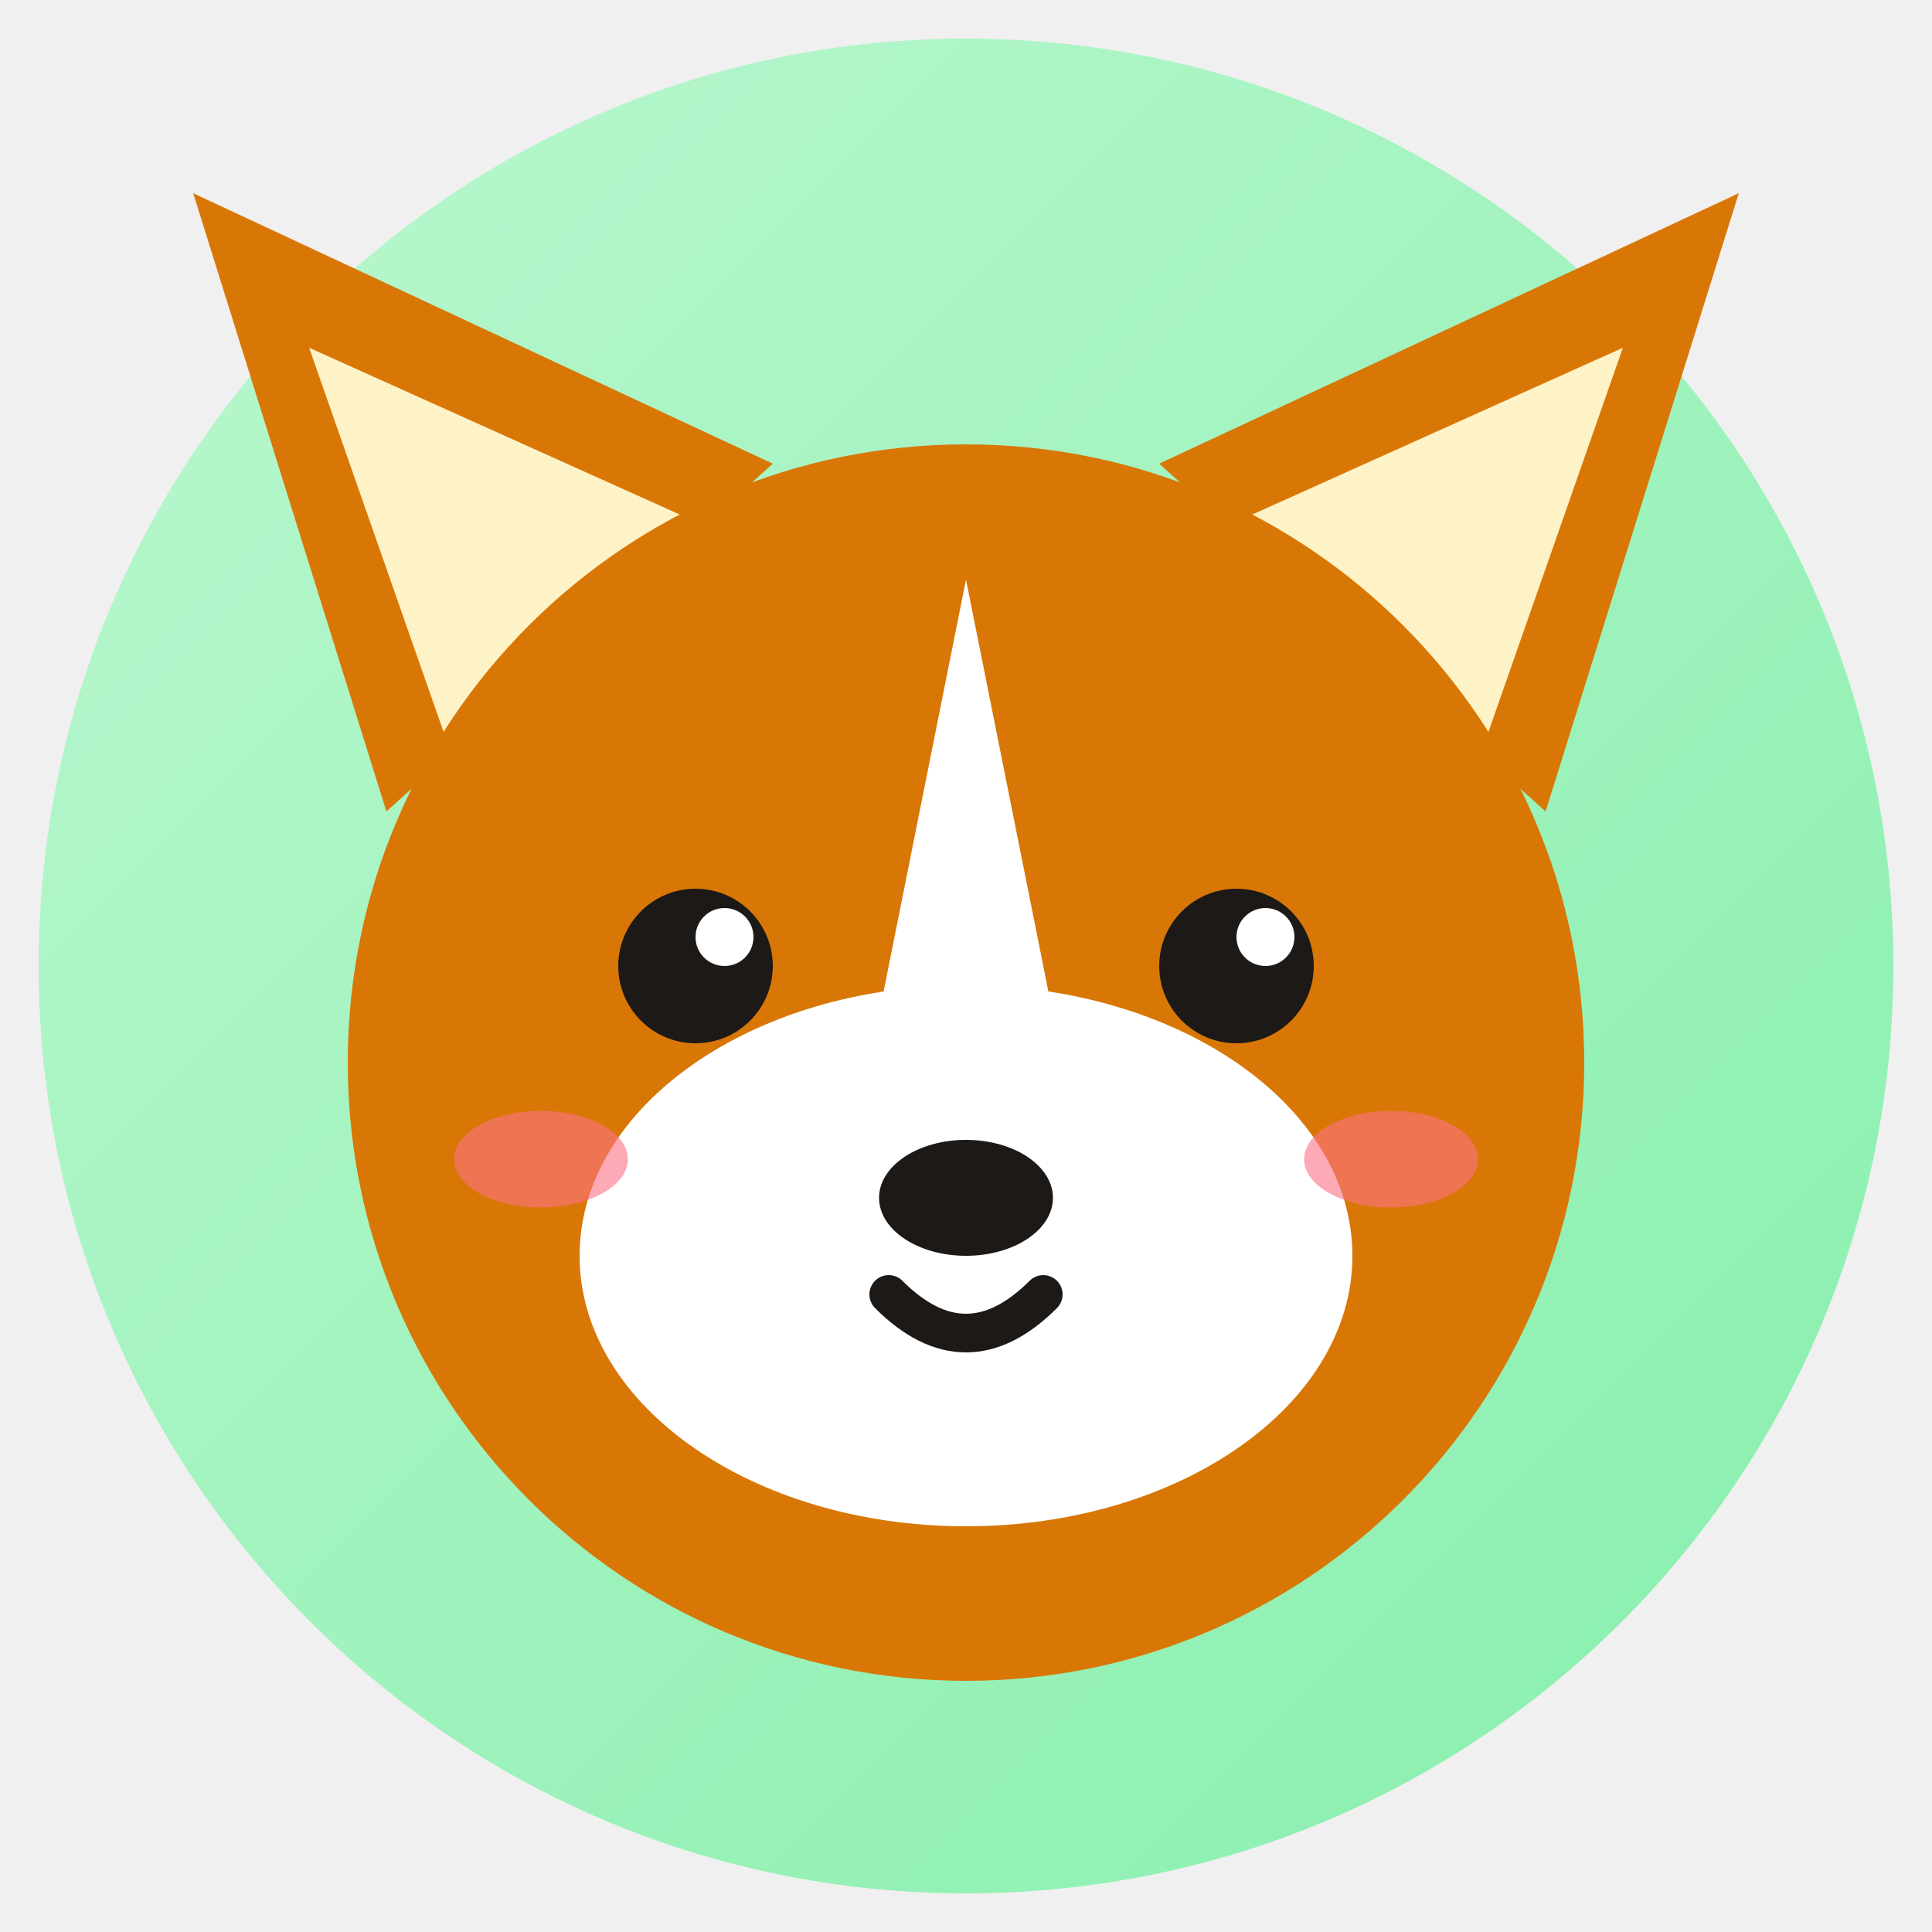
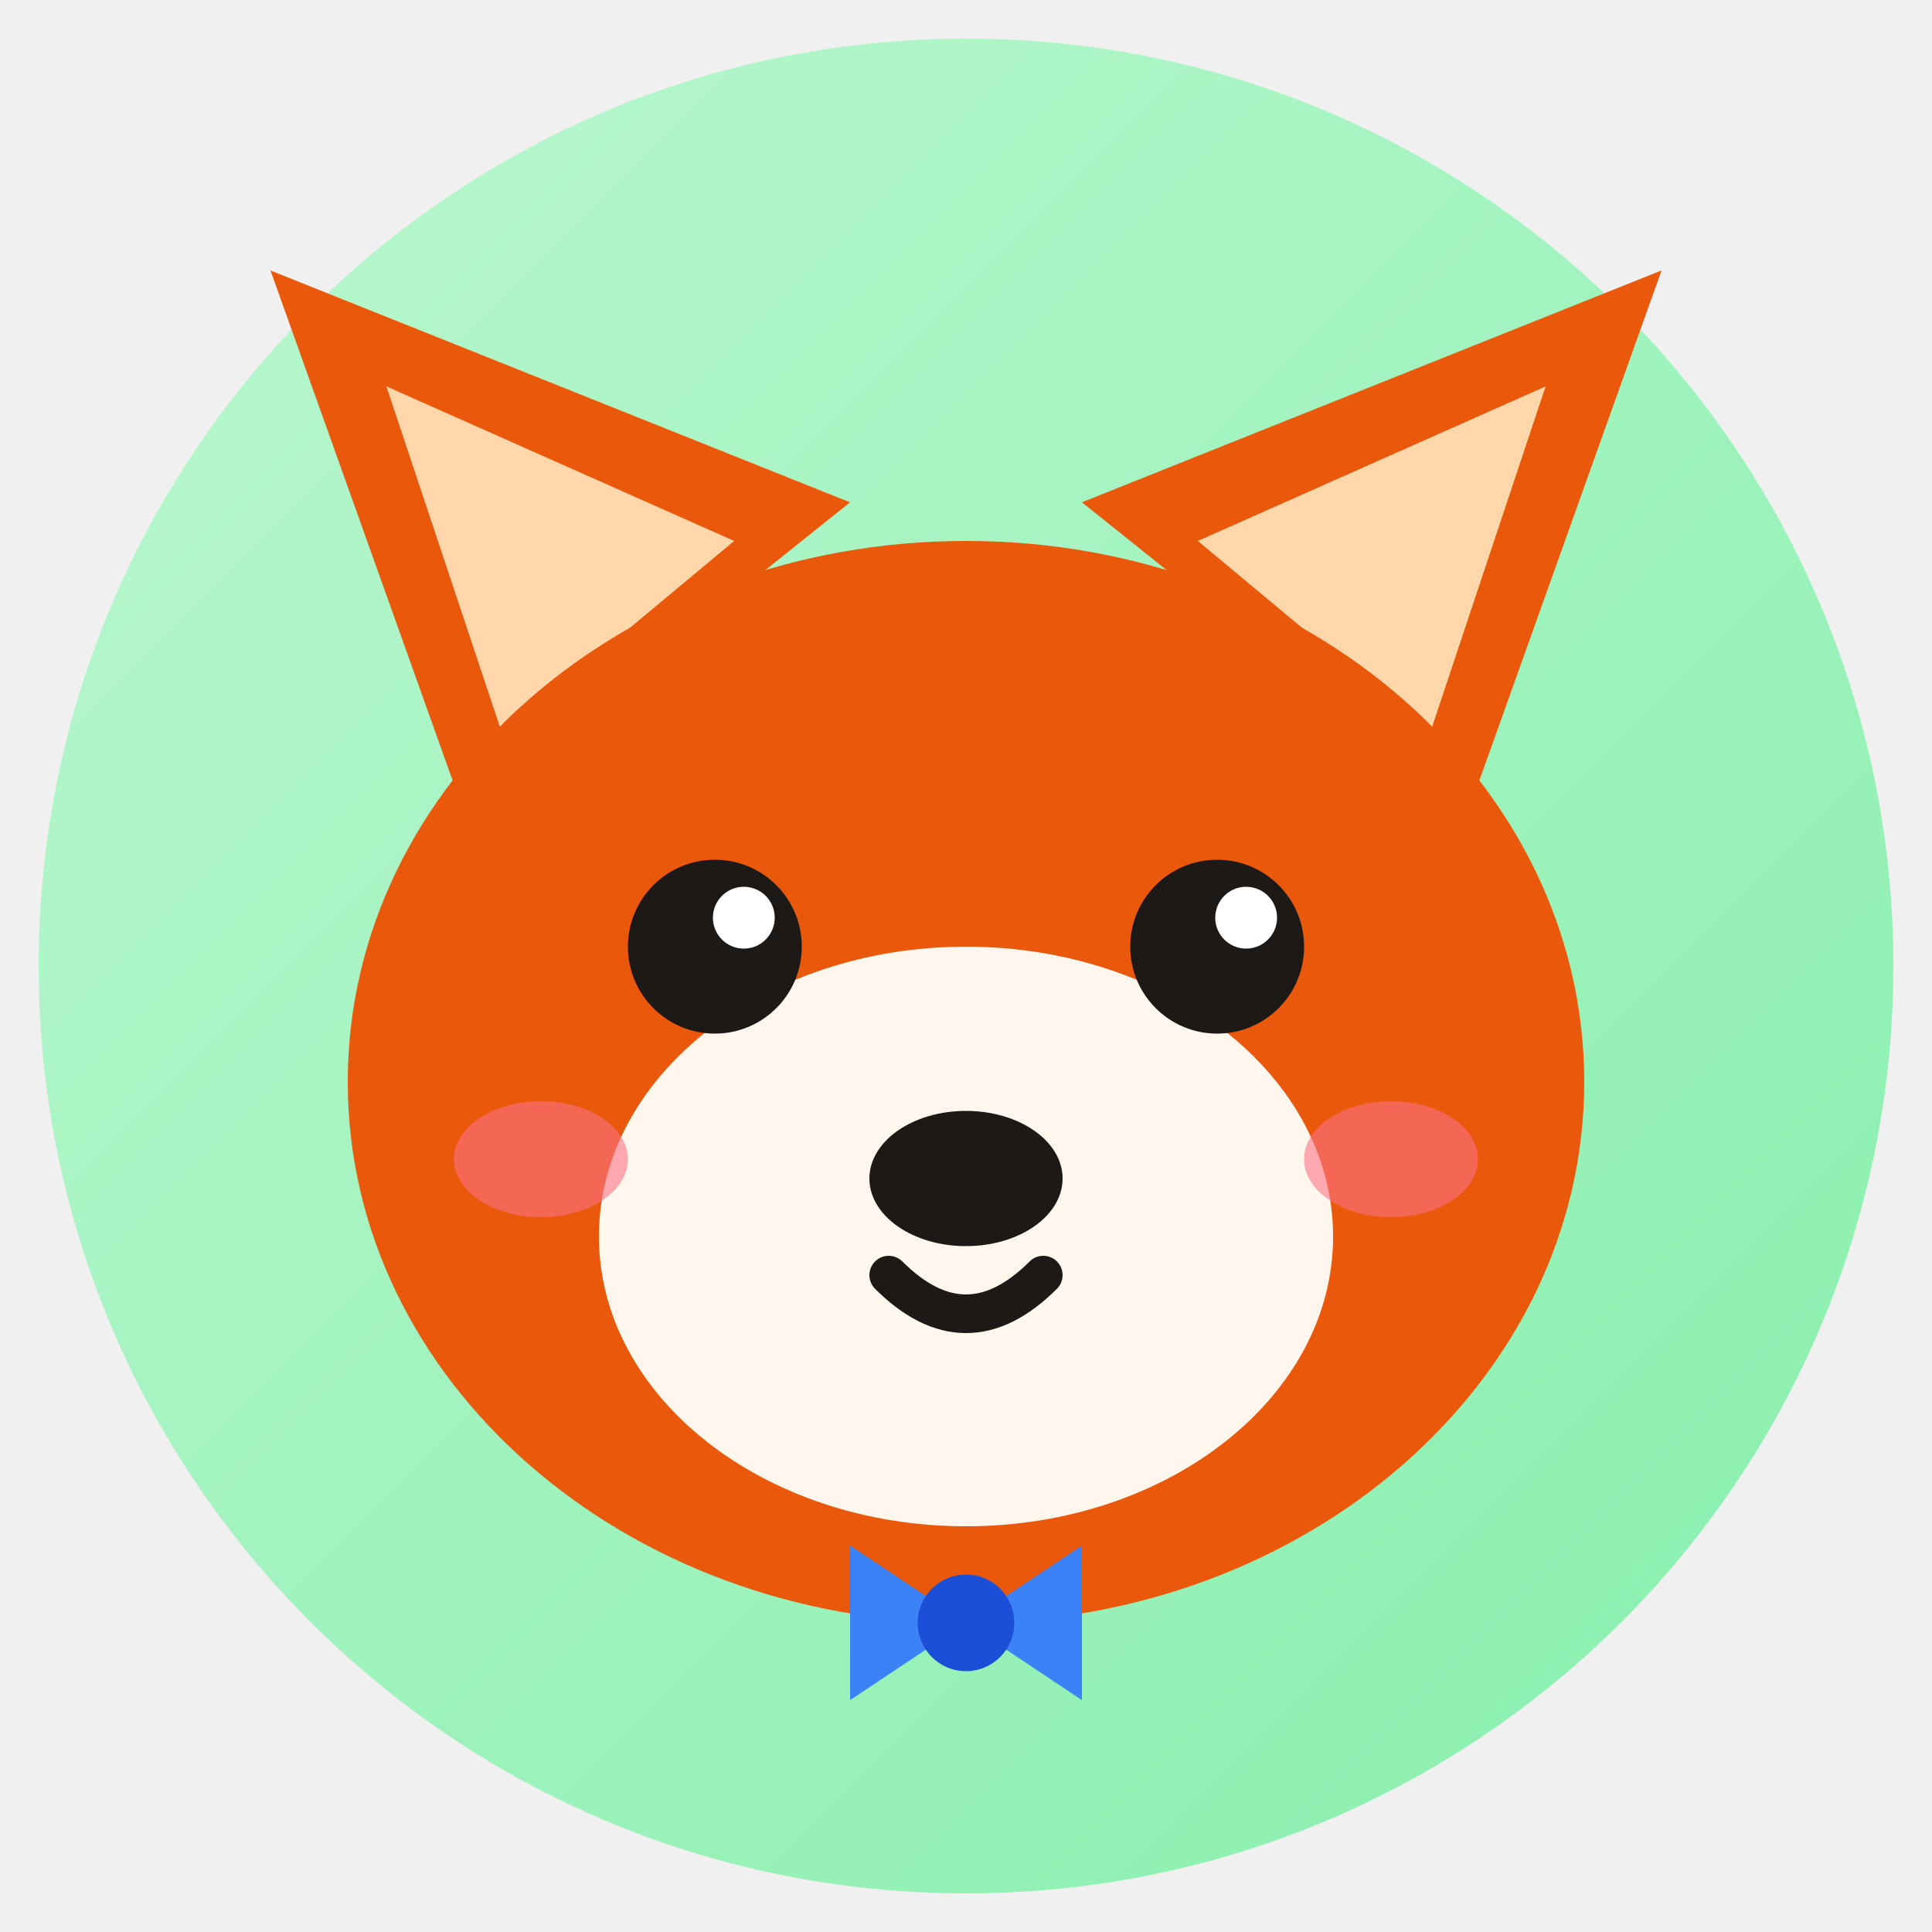
<svg xmlns="http://www.w3.org/2000/svg" viewBox="0 0 100 100" width="100" height="100">
  <defs>
-     <linearGradient id="bg_dog5" x1="0" y1="0" x2="1" y2="1">
+     <linearGradient id="bg_dog_5" x1="0" y1="0" x2="1" y2="1">
      <stop offset="0%" stop-color="#bbf7d0" />
      <stop offset="100%" stop-color="#86efac" />
    </linearGradient>
  </defs>
-   <circle cx="50" cy="50" r="48" fill="url(#bg_dog5)" />
-   <polygon points="20,42 10,10 40,24" fill="#d97706" />
-   <polygon points="23,38 16,18 36,27" fill="#fef3c7" />
-   <polygon points="80,42 90,10 60,24" fill="#d97706" />
-   <polygon points="77,38 84,18 64,27" fill="#fef3c7" />
-   <circle cx="50" cy="55" r="32" fill="#d97706" />
-   <polygon points="50,30 45,55 55,55" fill="#ffffff" />
-   <ellipse cx="50" cy="65" rx="20" ry="14" fill="#ffffff" />
-   <circle cx="36" cy="50" r="4" fill="#1c1917" />
-   <circle cx="37.5" cy="48.5" r="1.5" fill="#ffffff" />
-   <circle cx="64" cy="50" r="4" fill="#1c1917" />
-   <circle cx="65.5" cy="48.5" r="1.5" fill="#ffffff" />
-   <ellipse cx="50" cy="62" rx="4.5" ry="3" fill="#1c1917" />
-   <path d="M46,67 Q50,71 54,67" stroke="#1c1917" stroke-width="2" fill="none" stroke-linecap="round" />
-   <ellipse cx="28" cy="60" rx="4.5" ry="2.5" fill="#fb7185" opacity="0.6" />
-   <ellipse cx="72" cy="60" rx="4.5" ry="2.5" fill="#fb7185" opacity="0.6" />
+   <circle cx="50" cy="50" r="48" fill="url(#bg_dog_5)" />
+   <polygon points="24,42 14,14 44,26" fill="#ea580c" />
+   <polygon points="26,38 20,20 38,28" fill="#fed7aa" />
+   <polygon points="76,42 86,14 56,26" fill="#ea580c" />
+   <polygon points="74,38 80,20 62,28" fill="#fed7aa" />
+   <ellipse cx="50" cy="56" rx="32" ry="28" fill="#ea580c" />
+   <ellipse cx="50" cy="64" rx="19" ry="15" fill="#fff7ed" />
+   <circle cx="37" cy="49" r="4.5" fill="#1c1917" />
+   <circle cx="38.5" cy="47.5" r="1.6" fill="#ffffff" />
+   <circle cx="63" cy="49" r="4.5" fill="#1c1917" />
+   <circle cx="64.5" cy="47.5" r="1.6" fill="#ffffff" />
+   <ellipse cx="50" cy="61" rx="5" ry="3.5" fill="#1c1917" />
+   <path d="M46,66 Q50,70 54,66" stroke="#1c1917" stroke-width="2" fill="none" stroke-linecap="round" />
+   <ellipse cx="28" cy="60" rx="4.5" ry="3" fill="#fb7185" opacity="0.6" />
+   <ellipse cx="72" cy="60" rx="4.5" ry="3" fill="#fb7185" opacity="0.6" />
+   <polygon points="44,80 50,84 44,88" fill="#3b82f6" />
+   <polygon points="56,80 50,84 56,88" fill="#3b82f6" />
+   <circle cx="50" cy="84" r="2.5" fill="#1d4ed8" />
</svg>
